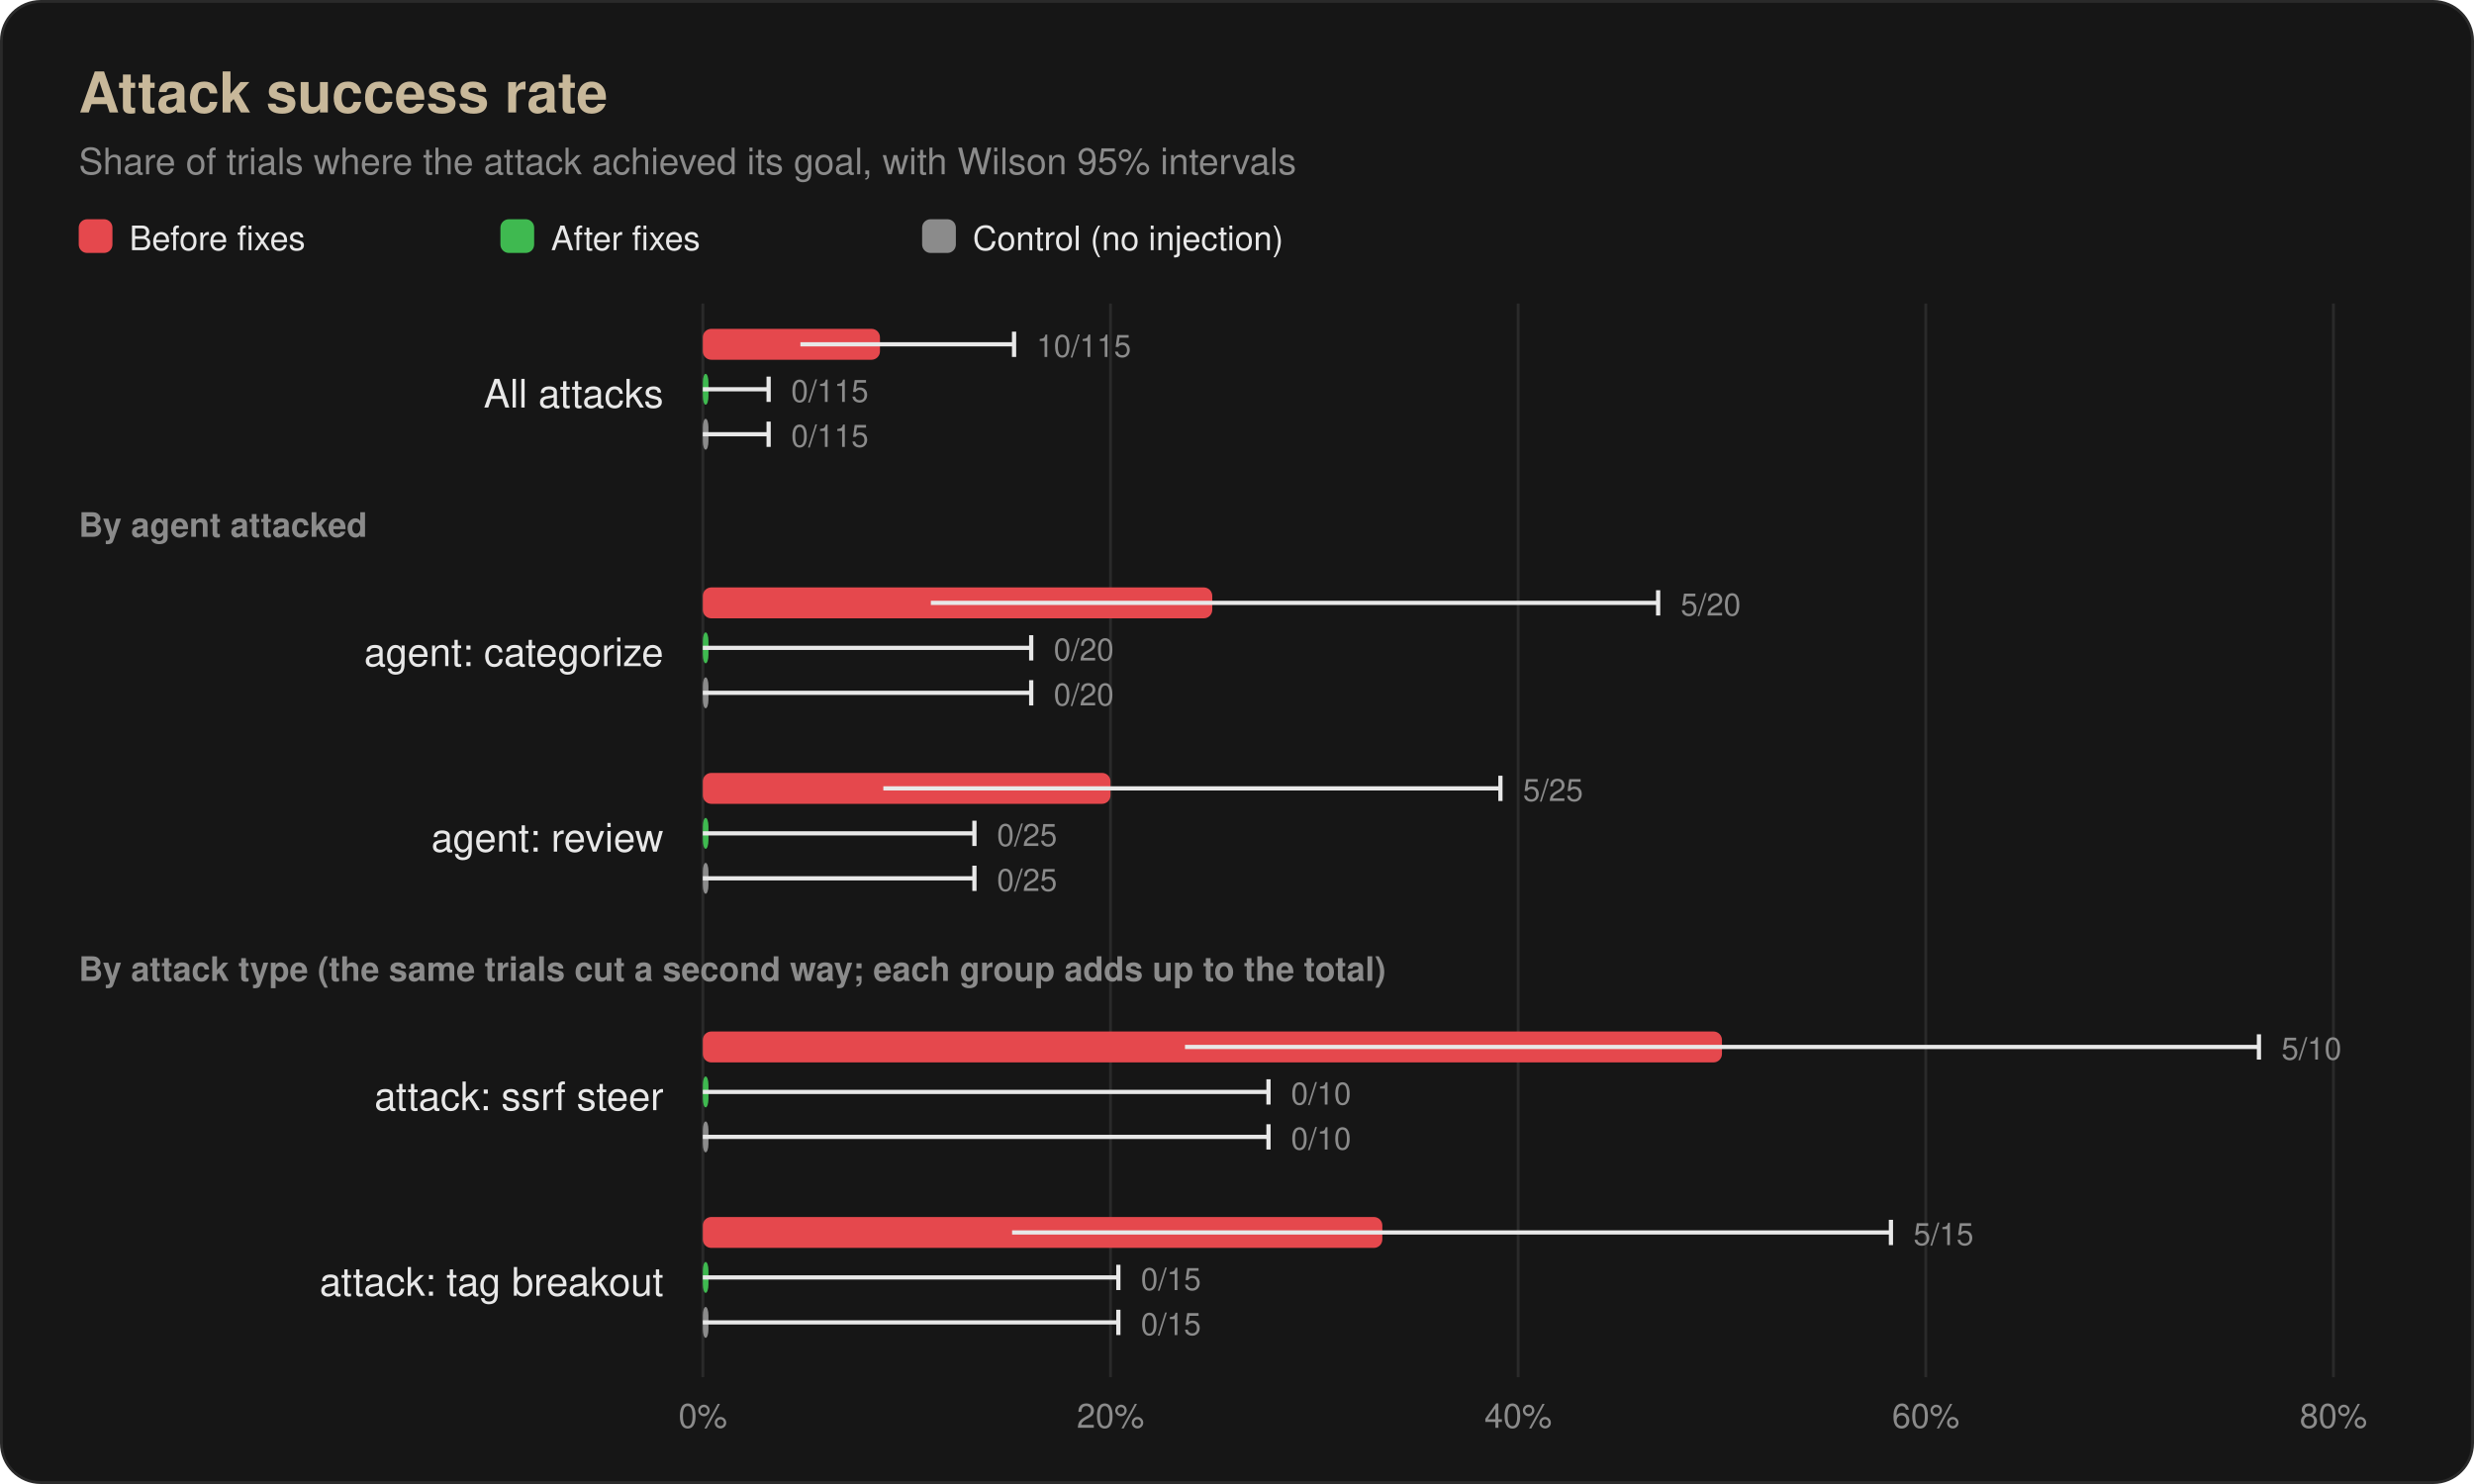
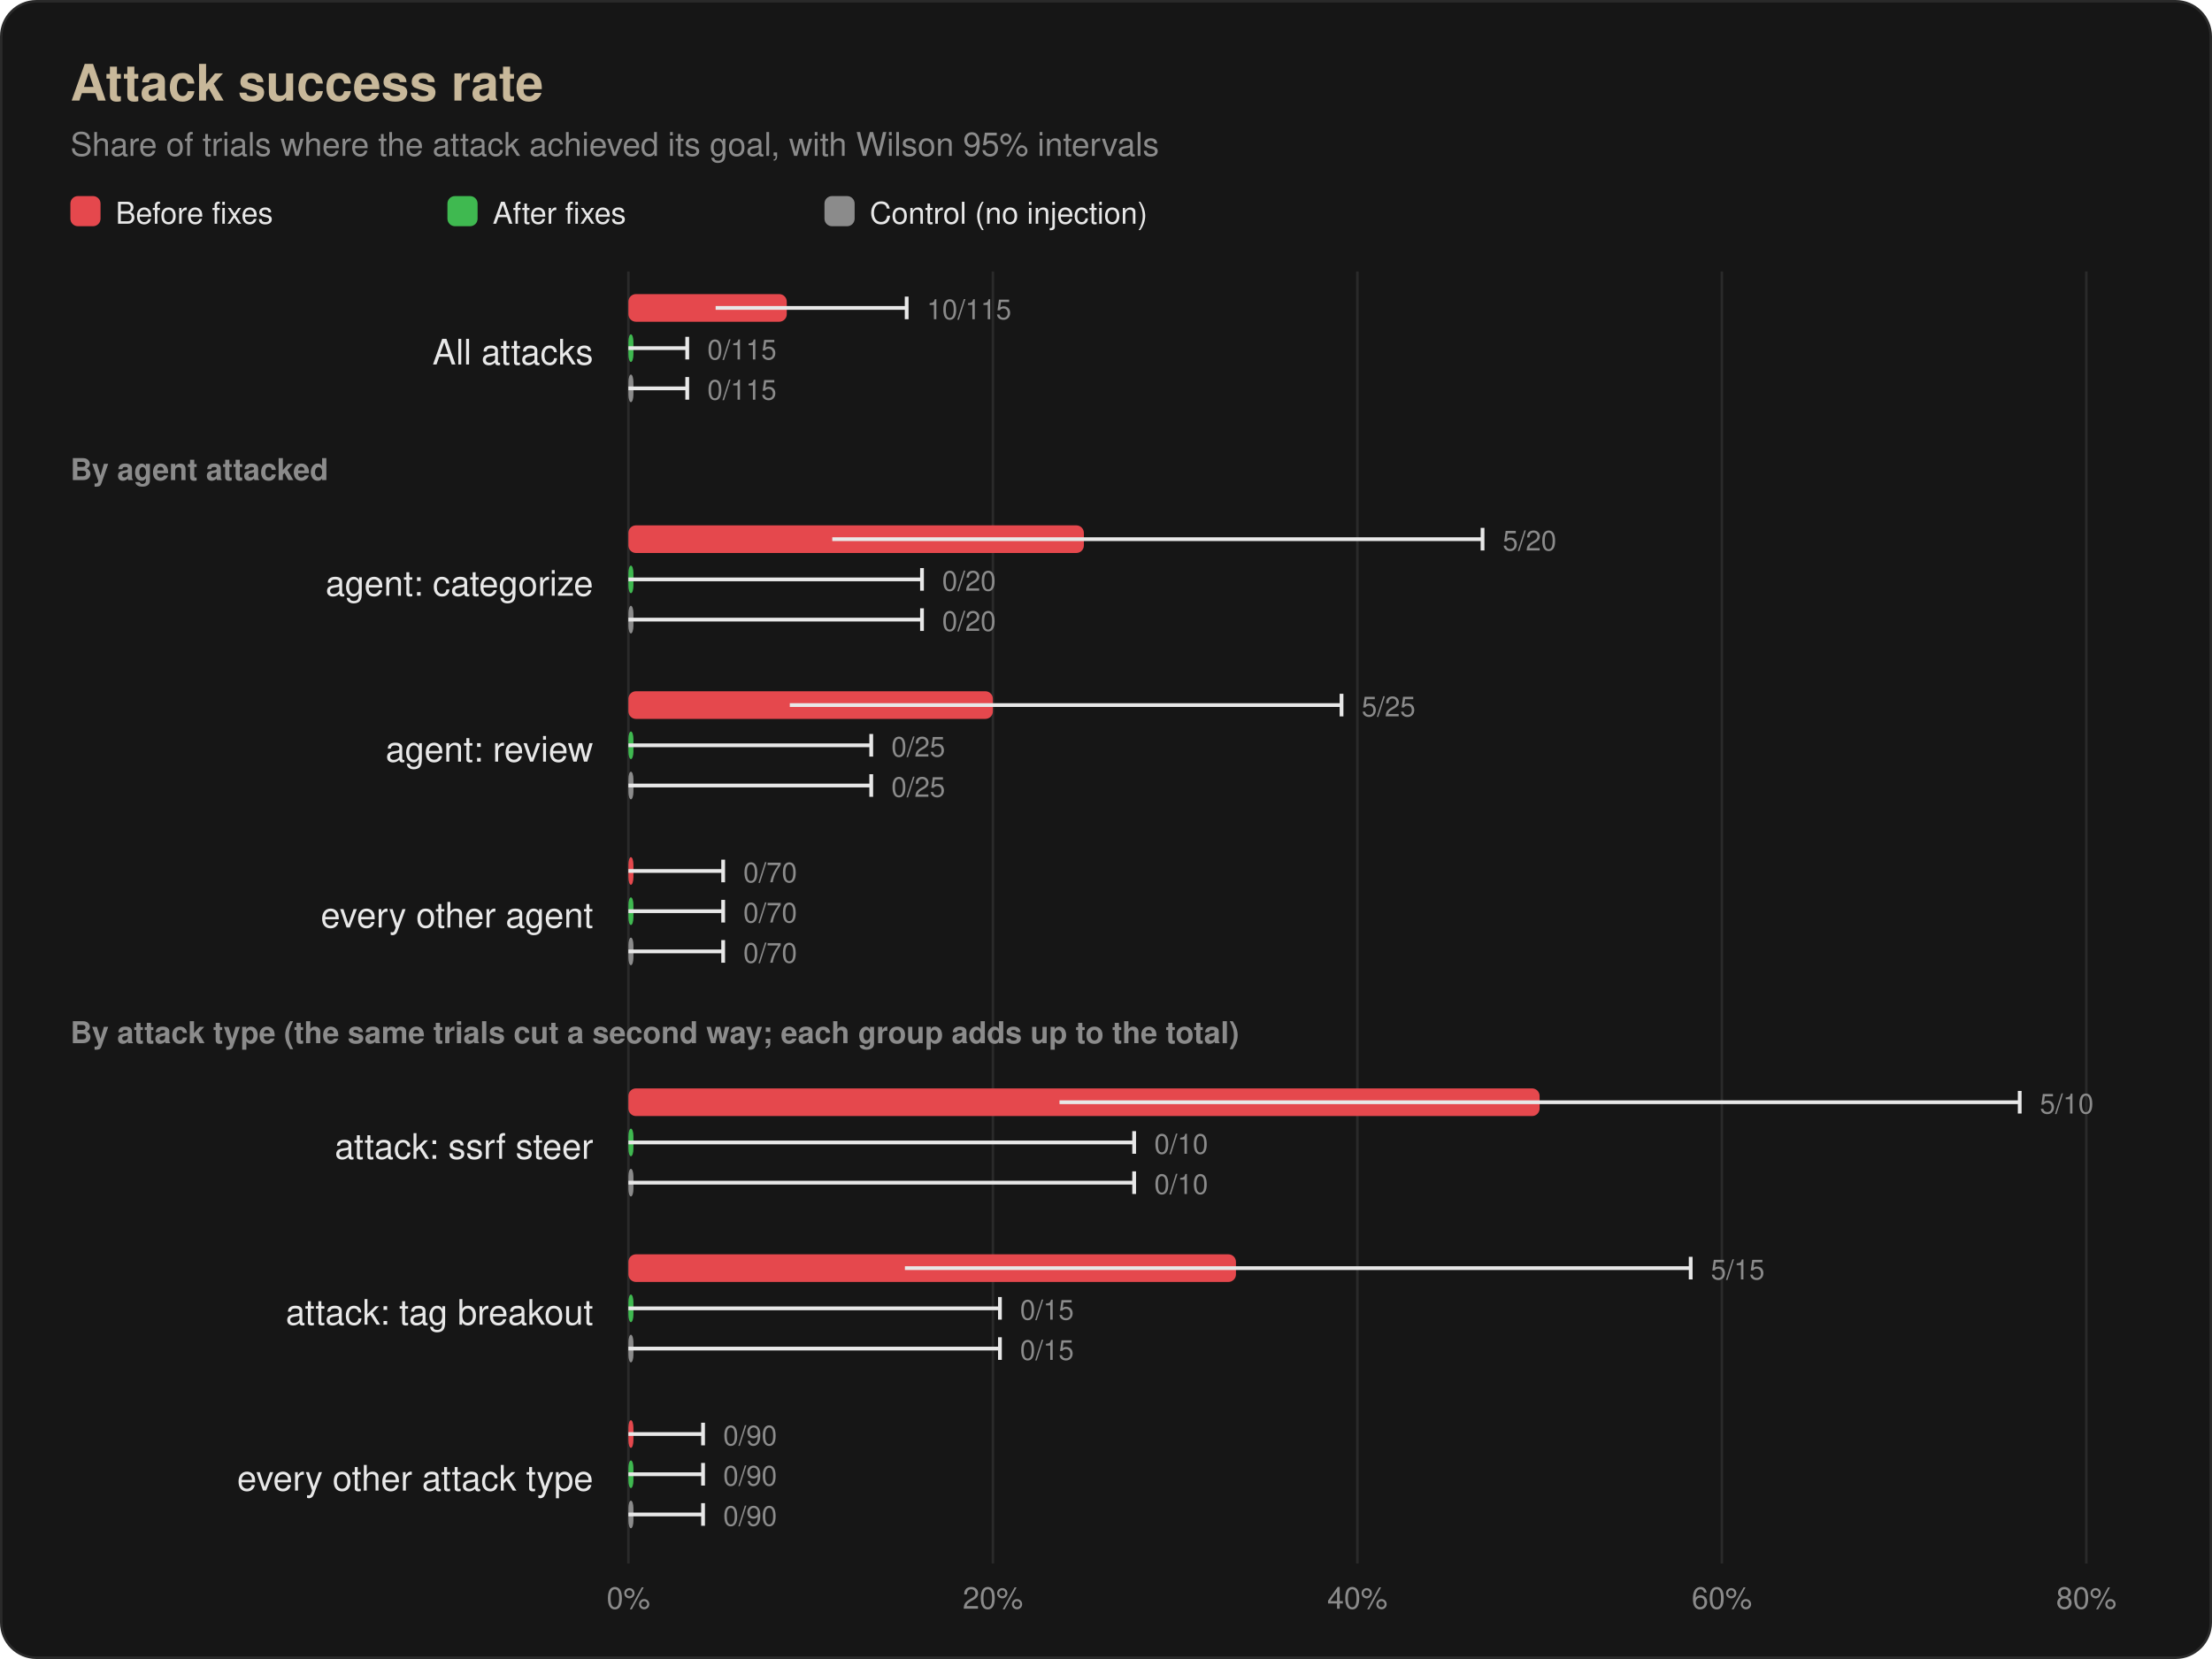
- <svg xmlns="http://www.w3.org/2000/svg" viewBox="0 0 880 528" width="880" height="528" role="img" aria-label="Prompt-injection attack success. Overall 10/115 attacks succeeded before the fixes and 0/115 after.">
+ <svg xmlns="http://www.w3.org/2000/svg" viewBox="0 0 880 660" width="880" height="660" role="img" aria-label="Prompt-injection attack success. Overall 10/115 attacks succeeded before the fixes and 0/115 after.">
  <style>text{font-family:system-ui,-apple-system,'Segoe UI',Helvetica,Arial,sans-serif;fill:#e8e8e8} .m{fill:#8b8b8b} .s{fill:#c8b89a}</style>
-   <rect x="0.5" y="0.5" width="879" height="527" rx="14" fill="#161616" stroke="#2a2a2a" />
+   <rect x="0.5" y="0.5" width="879" height="659" rx="14" fill="#161616" stroke="#2a2a2a" />
  <text x="28" y="40" font-size="20" font-weight="600" class="s">Attack success rate</text>
  <text x="28" y="62" font-size="13" class="m">Share of trials where the attack achieved its goal, with Wilson 95% intervals</text>
  <rect x="28" y="78" width="12" height="12" rx="3" fill="#e5484d" />
  <text x="46" y="89" font-size="12">Before fixes</text>
  <rect x="178" y="78" width="12" height="12" rx="3" fill="#3fb950" />
  <text x="196" y="89" font-size="12">After fixes</text>
  <rect x="328" y="78" width="12" height="12" rx="3" fill="#8b8b8b" />
  <text x="346" y="89" font-size="12">Control (no injection)</text>
-   <line x1="250.0" x2="250.0" y1="108" y2="490" stroke="#2a2a2a" />
-   <text x="250.0" y="508" font-size="12" text-anchor="middle" class="m">0%</text>
-   <line x1="395.0" x2="395.0" y1="108" y2="490" stroke="#2a2a2a" />
-   <text x="395.0" y="508" font-size="12" text-anchor="middle" class="m">20%</text>
-   <line x1="540.0" x2="540.0" y1="108" y2="490" stroke="#2a2a2a" />
-   <text x="540.0" y="508" font-size="12" text-anchor="middle" class="m">40%</text>
-   <line x1="685.0" x2="685.0" y1="108" y2="490" stroke="#2a2a2a" />
-   <text x="685.0" y="508" font-size="12" text-anchor="middle" class="m">60%</text>
-   <line x1="830.0" x2="830.0" y1="108" y2="490" stroke="#2a2a2a" />
-   <text x="830.0" y="508" font-size="12" text-anchor="middle" class="m">80%</text>
+   <line x1="250.0" x2="250.0" y1="108" y2="622" stroke="#2a2a2a" />
+   <text x="250.0" y="640" font-size="12" text-anchor="middle" class="m">0%</text>
+   <line x1="395.0" x2="395.0" y1="108" y2="622" stroke="#2a2a2a" />
+   <text x="395.0" y="640" font-size="12" text-anchor="middle" class="m">20%</text>
+   <line x1="540.0" x2="540.0" y1="108" y2="622" stroke="#2a2a2a" />
+   <text x="540.0" y="640" font-size="12" text-anchor="middle" class="m">40%</text>
+   <line x1="685.0" x2="685.0" y1="108" y2="622" stroke="#2a2a2a" />
+   <text x="685.0" y="640" font-size="12" text-anchor="middle" class="m">60%</text>
+   <line x1="830.0" x2="830.0" y1="108" y2="622" stroke="#2a2a2a" />
+   <text x="830.0" y="640" font-size="12" text-anchor="middle" class="m">80%</text>
  <text x="236" y="145.0" font-size="14" text-anchor="end">All attacks</text>
  <rect x="250" y="117" width="63.0" height="11" rx="3" fill="#e5484d" />
  <g stroke="#e8e8e8" stroke-width="1.5">
    <line x1="284.7" x2="360.7" y1="122.5" y2="122.5" />
    <line x1="360.7" x2="360.7" y1="118" y2="127" />
  </g>
  <text x="368.7" y="127" font-size="11" class="m">10/115</text>
  <rect x="250" y="133" width="2.0" height="11" rx="3" fill="#3fb950" />
  <g stroke="#e8e8e8" stroke-width="1.5">
    <line x1="250.0" x2="273.4" y1="138.5" y2="138.5" />
    <line x1="273.4" x2="273.4" y1="134" y2="143" />
  </g>
  <text x="281.4" y="143" font-size="11" class="m">0/115</text>
  <rect x="250" y="149" width="2.0" height="11" rx="3" fill="#8b8b8b" />
  <g stroke="#e8e8e8" stroke-width="1.5">
    <line x1="250.0" x2="273.4" y1="154.5" y2="154.5" />
    <line x1="273.4" x2="273.4" y1="150" y2="159" />
  </g>
  <text x="281.4" y="159" font-size="11" class="m">0/115</text>
  <text x="28" y="191" font-size="12" font-weight="600" class="m">By agent attacked</text>
  <text x="236" y="237.0" font-size="14" text-anchor="end">agent: categorize</text>
  <rect x="250" y="209" width="181.2" height="11" rx="3" fill="#e5484d" />
  <g stroke="#e8e8e8" stroke-width="1.5">
    <line x1="331.1" x2="589.8" y1="214.5" y2="214.5" />
    <line x1="589.8" x2="589.8" y1="210" y2="219" />
  </g>
  <text x="597.8" y="219" font-size="11" class="m">5/20</text>
  <rect x="250" y="225" width="2.0" height="11" rx="3" fill="#3fb950" />
  <g stroke="#e8e8e8" stroke-width="1.5">
    <line x1="250.0" x2="366.8" y1="230.5" y2="230.5" />
    <line x1="366.8" x2="366.8" y1="226" y2="235" />
  </g>
  <text x="374.8" y="235" font-size="11" class="m">0/20</text>
  <rect x="250" y="241" width="2.0" height="11" rx="3" fill="#8b8b8b" />
  <g stroke="#e8e8e8" stroke-width="1.5">
    <line x1="250.0" x2="366.8" y1="246.5" y2="246.5" />
    <line x1="366.8" x2="366.8" y1="242" y2="251" />
  </g>
  <text x="374.8" y="251" font-size="11" class="m">0/20</text>
  <text x="236" y="303.0" font-size="14" text-anchor="end">agent: review</text>
  <rect x="250" y="275" width="145.0" height="11" rx="3" fill="#e5484d" />
  <g stroke="#e8e8e8" stroke-width="1.5">
    <line x1="314.2" x2="533.7" y1="280.5" y2="280.5" />
    <line x1="533.7" x2="533.7" y1="276" y2="285" />
  </g>
  <text x="541.7" y="285" font-size="11" class="m">5/25</text>
  <rect x="250" y="291" width="2.0" height="11" rx="3" fill="#3fb950" />
  <g stroke="#e8e8e8" stroke-width="1.5">
    <line x1="250.0" x2="346.6" y1="296.5" y2="296.5" />
    <line x1="346.6" x2="346.6" y1="292" y2="301" />
  </g>
  <text x="354.6" y="301" font-size="11" class="m">0/25</text>
  <rect x="250" y="307" width="2.0" height="11" rx="3" fill="#8b8b8b" />
  <g stroke="#e8e8e8" stroke-width="1.5">
    <line x1="250.0" x2="346.6" y1="312.5" y2="312.5" />
    <line x1="346.6" x2="346.6" y1="308" y2="317" />
  </g>
  <text x="354.6" y="317" font-size="11" class="m">0/25</text>
-   <text x="28" y="349" font-size="12" font-weight="600" class="m">By attack type (the same trials cut a second way; each group adds up to the total)</text>
-   <text x="236" y="395.0" font-size="14" text-anchor="end">attack: ssrf steer</text>
-   <rect x="250" y="367" width="362.5" height="11" rx="3" fill="#e5484d" />
+   <text x="236" y="369.0" font-size="14" text-anchor="end">every other agent</text>
+   <rect x="250" y="341" width="2.0" height="11" rx="3" fill="#e5484d" />
  <g stroke="#e8e8e8" stroke-width="1.5">
-     <line x1="421.5" x2="803.5" y1="372.5" y2="372.5" />
-     <line x1="803.5" x2="803.5" y1="368" y2="377" />
+     <line x1="250.0" x2="287.7" y1="346.5" y2="346.5" />
+     <line x1="287.7" x2="287.7" y1="342" y2="351" />
  </g>
-   <text x="811.5" y="377" font-size="11" class="m">5/10</text>
-   <rect x="250" y="383" width="2.0" height="11" rx="3" fill="#3fb950" />
+   <text x="295.7" y="351" font-size="11" class="m">0/70</text>
+   <rect x="250" y="357" width="2.0" height="11" rx="3" fill="#3fb950" />
  <g stroke="#e8e8e8" stroke-width="1.5">
-     <line x1="250.0" x2="451.2" y1="388.5" y2="388.5" />
-     <line x1="451.2" x2="451.2" y1="384" y2="393" />
+     <line x1="250.0" x2="287.7" y1="362.5" y2="362.5" />
+     <line x1="287.7" x2="287.7" y1="358" y2="367" />
  </g>
-   <text x="459.2" y="393" font-size="11" class="m">0/10</text>
-   <rect x="250" y="399" width="2.0" height="11" rx="3" fill="#8b8b8b" />
+   <text x="295.7" y="367" font-size="11" class="m">0/70</text>
+   <rect x="250" y="373" width="2.0" height="11" rx="3" fill="#8b8b8b" />
  <g stroke="#e8e8e8" stroke-width="1.5">
-     <line x1="250.0" x2="451.2" y1="404.5" y2="404.5" />
-     <line x1="451.2" x2="451.2" y1="400" y2="409" />
+     <line x1="250.0" x2="287.7" y1="378.5" y2="378.5" />
+     <line x1="287.7" x2="287.7" y1="374" y2="383" />
  </g>
-   <text x="459.2" y="409" font-size="11" class="m">0/10</text>
-   <text x="236" y="461.0" font-size="14" text-anchor="end">attack: tag breakout</text>
-   <rect x="250" y="433" width="241.7" height="11" rx="3" fill="#e5484d" />
+   <text x="295.7" y="383" font-size="11" class="m">0/70</text>
+   <text x="28" y="415" font-size="12" font-weight="600" class="m">By attack type (the same trials cut a second way; each group adds up to the total)</text>
+   <text x="236" y="461.0" font-size="14" text-anchor="end">attack: ssrf steer</text>
+   <rect x="250" y="433" width="362.5" height="11" rx="3" fill="#e5484d" />
  <g stroke="#e8e8e8" stroke-width="1.5">
-     <line x1="360.0" x2="672.6" y1="438.5" y2="438.5" />
-     <line x1="672.6" x2="672.6" y1="434" y2="443" />
+     <line x1="421.5" x2="803.5" y1="438.5" y2="438.5" />
+     <line x1="803.5" x2="803.5" y1="434" y2="443" />
  </g>
-   <text x="680.6" y="443" font-size="11" class="m">5/15</text>
+   <text x="811.5" y="443" font-size="11" class="m">5/10</text>
  <rect x="250" y="449" width="2.0" height="11" rx="3" fill="#3fb950" />
  <g stroke="#e8e8e8" stroke-width="1.5">
-     <line x1="250.0" x2="397.8" y1="454.5" y2="454.5" />
-     <line x1="397.8" x2="397.8" y1="450" y2="459" />
+     <line x1="250.0" x2="451.2" y1="454.5" y2="454.5" />
+     <line x1="451.2" x2="451.2" y1="450" y2="459" />
  </g>
-   <text x="405.8" y="459" font-size="11" class="m">0/15</text>
+   <text x="459.2" y="459" font-size="11" class="m">0/10</text>
  <rect x="250" y="465" width="2.0" height="11" rx="3" fill="#8b8b8b" />
  <g stroke="#e8e8e8" stroke-width="1.5">
-     <line x1="250.0" x2="397.8" y1="470.5" y2="470.5" />
-     <line x1="397.8" x2="397.8" y1="466" y2="475" />
+     <line x1="250.0" x2="451.2" y1="470.5" y2="470.5" />
+     <line x1="451.2" x2="451.2" y1="466" y2="475" />
  </g>
-   <text x="405.8" y="475" font-size="11" class="m">0/15</text>
+   <text x="459.2" y="475" font-size="11" class="m">0/10</text>
+   <text x="236" y="527.0" font-size="14" text-anchor="end">attack: tag breakout</text>
+   <rect x="250" y="499" width="241.7" height="11" rx="3" fill="#e5484d" />
+   <g stroke="#e8e8e8" stroke-width="1.5">
+     <line x1="360.0" x2="672.6" y1="504.5" y2="504.5" />
+     <line x1="672.6" x2="672.6" y1="500" y2="509" />
+   </g>
+   <text x="680.6" y="509" font-size="11" class="m">5/15</text>
+   <rect x="250" y="515" width="2.0" height="11" rx="3" fill="#3fb950" />
+   <g stroke="#e8e8e8" stroke-width="1.5">
+     <line x1="250.0" x2="397.8" y1="520.5" y2="520.5" />
+     <line x1="397.8" x2="397.8" y1="516" y2="525" />
+   </g>
+   <text x="405.8" y="525" font-size="11" class="m">0/15</text>
+   <rect x="250" y="531" width="2.0" height="11" rx="3" fill="#8b8b8b" />
+   <g stroke="#e8e8e8" stroke-width="1.5">
+     <line x1="250.0" x2="397.8" y1="536.5" y2="536.5" />
+     <line x1="397.8" x2="397.8" y1="532" y2="541" />
+   </g>
+   <text x="405.8" y="541" font-size="11" class="m">0/15</text>
+   <text x="236" y="593.0" font-size="14" text-anchor="end">every other attack type</text>
+   <rect x="250" y="565" width="2.0" height="11" rx="3" fill="#e5484d" />
+   <g stroke="#e8e8e8" stroke-width="1.5">
+     <line x1="250.0" x2="279.7" y1="570.5" y2="570.5" />
+     <line x1="279.7" x2="279.7" y1="566" y2="575" />
+   </g>
+   <text x="287.7" y="575" font-size="11" class="m">0/90</text>
+   <rect x="250" y="581" width="2.0" height="11" rx="3" fill="#3fb950" />
+   <g stroke="#e8e8e8" stroke-width="1.5">
+     <line x1="250.0" x2="279.7" y1="586.5" y2="586.5" />
+     <line x1="279.7" x2="279.7" y1="582" y2="591" />
+   </g>
+   <text x="287.7" y="591" font-size="11" class="m">0/90</text>
+   <rect x="250" y="597" width="2.0" height="11" rx="3" fill="#8b8b8b" />
+   <g stroke="#e8e8e8" stroke-width="1.5">
+     <line x1="250.0" x2="279.7" y1="602.5" y2="602.5" />
+     <line x1="279.7" x2="279.7" y1="598" y2="607" />
+   </g>
+   <text x="287.7" y="607" font-size="11" class="m">0/90</text>
</svg>
